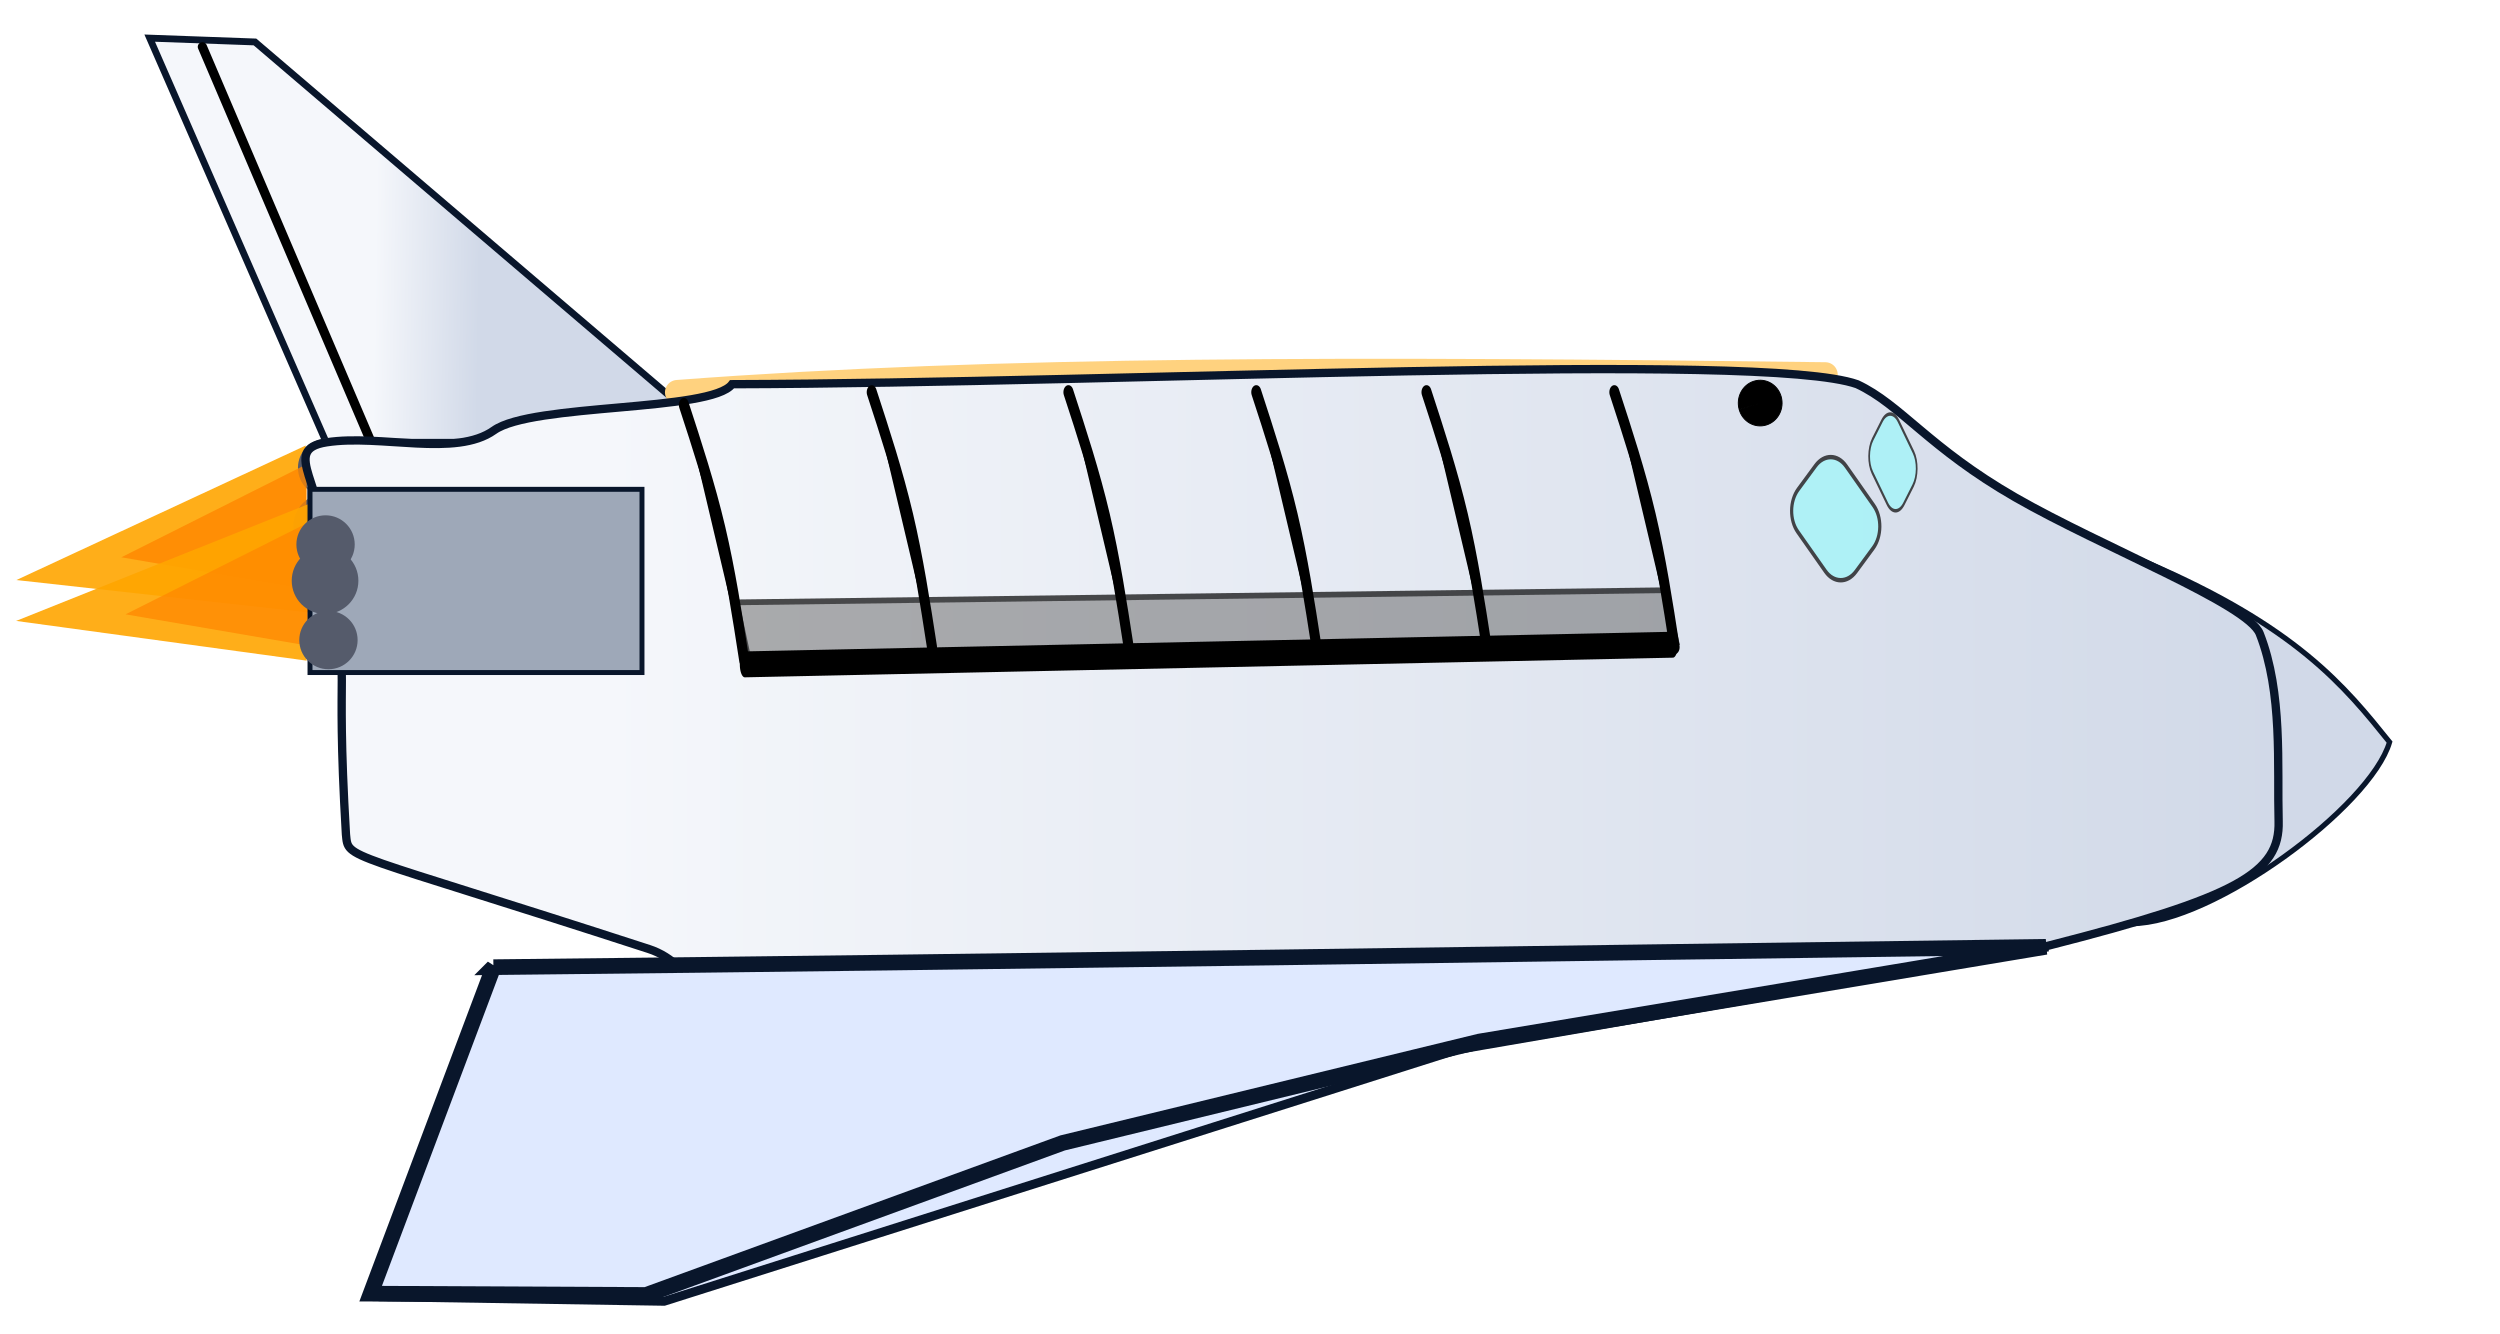
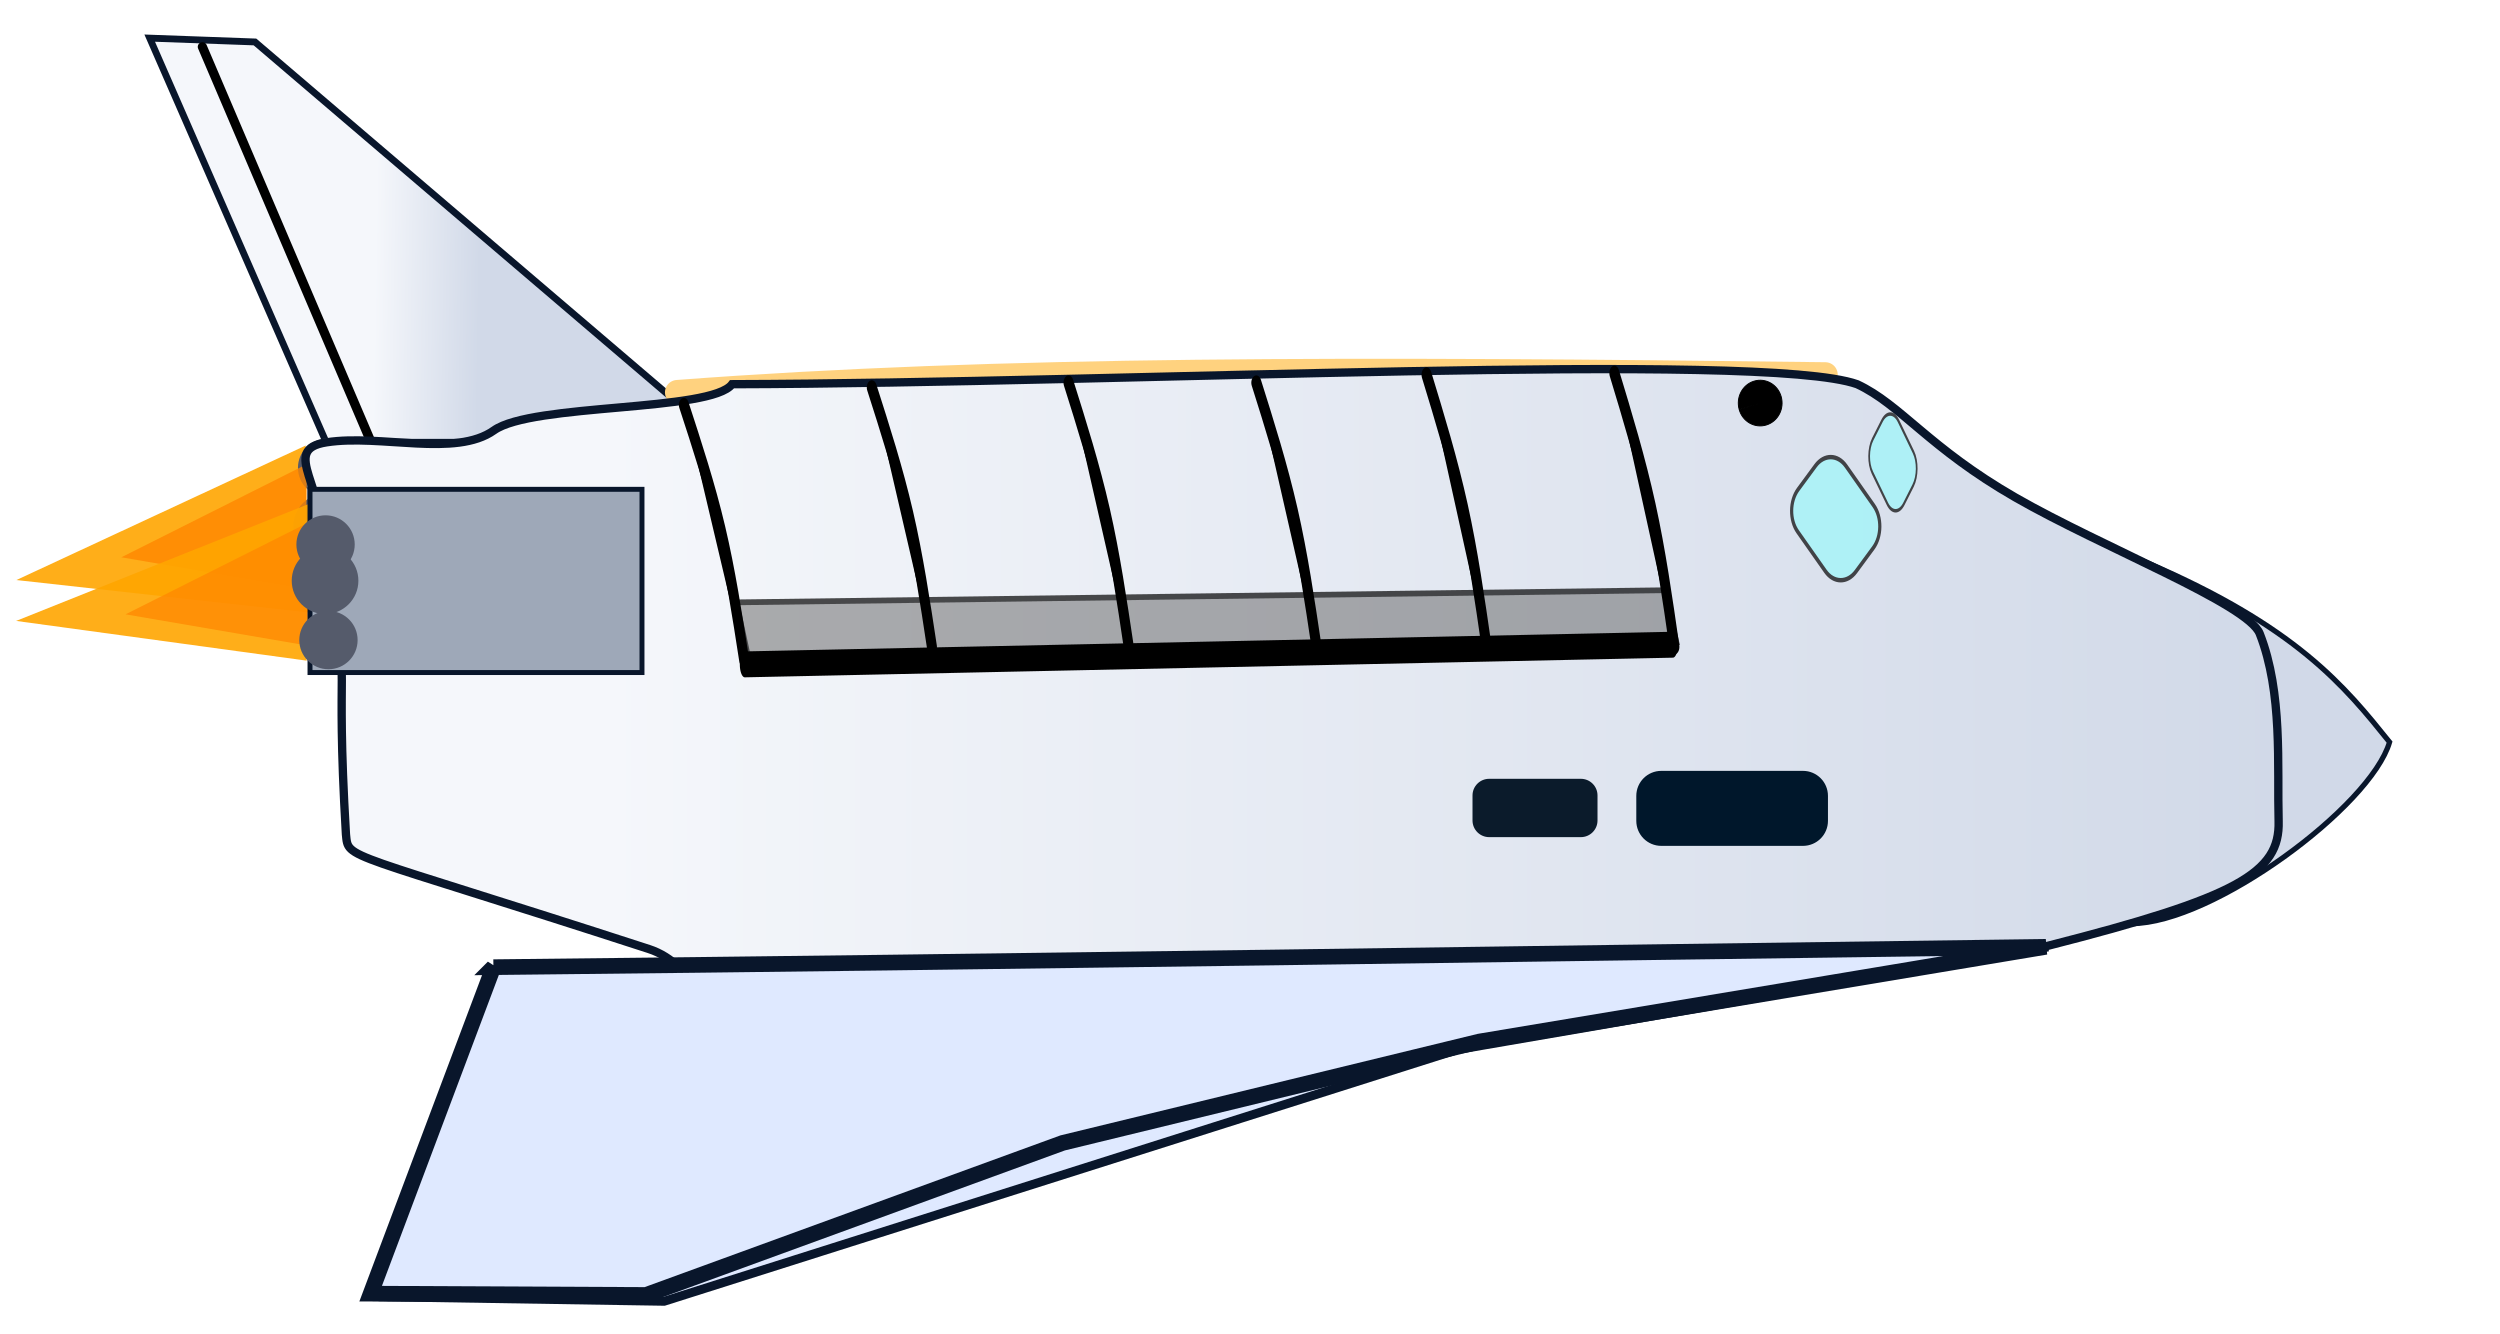
<svg xmlns="http://www.w3.org/2000/svg" xmlns:xlink="http://www.w3.org/1999/xlink" id="shuttleSvg" viewBox="0 0 600 320" version="1.1">
  <defs id="defs2">
    <linearGradient id="bodyGradient" x1="0" y1="0" x2="1" y2="0">
      <stop offset="0%" stop-color="#f5f7fb" id="stop1" />
      <stop offset="100%" stop-color="#d1d9e8" id="stop2" />
    </linearGradient>
    <linearGradient xlink:href="#bodyGradient" id="linearGradient7" x1="262.295" y1="59.051" x2="303.521" y2="60.202" gradientTransform="matrix(0.6077428,0,0,1.108521,-69.42957,3.708472)" gradientUnits="userSpaceOnUse" />
    <linearGradient xlink:href="#bodyGradient" id="linearGradient8" x1="60.18" y1="143.427" x2="332.796" y2="143.427" gradientTransform="matrix(1.478904,0,0,0.6761766,55.70384,-17.79134)" gradientUnits="userSpaceOnUse" />
  </defs>
  <path id="tail-fin" class="shuttle-part fuselage" d="M 79.811,109.651 35.927,9.151 61.193,10.07 167.26,100.634 Z" fill="url(#bodyGradient)" stroke="#09162b" stroke-width="1.642" style="fill:url(#linearGradient7)" />
  <polygon id="launchFlame" class="launch-flame hidden" points="60,205 70,220 80,190 " fill="#ffa500" opacity="0.9" transform="matrix(-2.351376,-1.592913,1.530091,-1.606999,-98.67359,571.9743)" />
  <rect id="part-engine" class="shuttle-part engine" x="74.327" y="105.834" width="65.566" height="40" rx="6" fill="#9ea8b8" stroke="#09162b" stroke-width="1" />
-   <circle cx="79.204" cy="140.604" r="7" fill="#555b6b" id="circle2" />
-   <circle cx="78.39" cy="126.357" r="8" fill="#555b6b" id="circle3" />
-   <circle cx="78.51" cy="112.257" r="7" fill="#555b6b" id="circle4" />
+   <circle cx="79.204" cy="140.604" r="7" fill="#555b6b" id="circle2" class="shuttle-part" />
+   <circle cx="78.39" cy="126.357" r="8" fill="#555b6b" id="circle3" class="shuttle-part" />
+   <circle cx="78.51" cy="112.257" r="7" fill="#555b6b" id="circle4" class="shuttle-part" />
  <path id="part-nose" class="shuttle-part nose" d="m 514.487,134.701 c 36.672,15.577 48.321,30.118 59.009,43.406 -4.584,15.577 -42.493,43.497 -61.884,43.556 -4.584,-15.577 -6.876,-27.979 -6.876,-43.556 0,-15.577 5.167,-27.829 9.751,-43.406 z" fill="#d1d9e8" stroke="#09162b" stroke-width="1.268" />
-   <path style="fill:#000000;stroke:#000000;stroke-width:2.221;stroke-linecap:round" d="M 48.572,11.235 C 62.033,42.781 75.494,74.327 88.955,105.873" id="path8" />
+   <path style="fill:#000000;stroke:#000000;stroke-width:2.221;stroke-linecap:round" d="M 48.572,11.235 C 62.033,42.781 75.494,74.327 88.955,105.873" id="path8" class="shuttle-part" />
  <path id="part-insulation" class="shuttle-part insulation" d="m 162.572,94.172 c 76.925,-5.82 163.12,-5.688 275.497,-4.255" fill="none" stroke="#ffd27f" stroke-width="5.966" stroke-linecap="round" />
-   <rect x="414.711" y="185.009" width="46" height="18" rx="6" class="shuttle-window" fill="#00172b" id="rect4" />
-   <rect x="375.403" y="186.913" width="30" height="14" rx="4" class="shuttle-window" fill="#0b1b2b" id="rect5" />
  <polygon id="launchFlame-8-0-2" class="launch-flame hidden" points="60,205 70,220 80,190 " fill="#ffa500" opacity="0.9" transform="matrix(-1.458955,-1.251062,0.9985894,-1.162479,-43.90305,454.708)" style="opacity:0.79;fill:#ff8600;fill-opacity:1" d="M 77.496,191.878 60,205 l 10,15 9.01,-27.03 a 0.978,0.978 35.783 0 0 -1.514,-1.091 z" />
  <polygon id="launchFlame-8" class="launch-flame hidden" points="70,220 80,190 60,205 " fill="#ffa500" opacity="0.9" transform="matrix(-2.303711,-1.572919,1.576788,-1.461546,-111.4352,552.5483)" />
  <polygon id="launchFlame-8-0" class="launch-flame hidden" points="80,190 60,205 70,220 " fill="#ffa500" opacity="0.9" transform="matrix(-1.458955,-1.251062,0.9985894,-1.162479,-42.89302,468.3953)" style="opacity:0.73;fill:#ff8600;fill-opacity:1" d="m 70,220 7.706,-23.117 a 2.266,2.266 35.783 0 0 -3.51,-2.53 L 60,205 Z" />
  <path id="part-fuselage" class="shuttle-part fuselage" d="m 175.704,92.209 c 94.67,-0.243 247.262,-8.027 270,0 10.496,4.888 17.182,15.227 38.016,27.194 20.835,11.967 55.818,25.562 58.614,32.673 5.593,14.223 4.178,31.712 4.535,45.041 0.33,12.342 -9.781,18.265 -55.537,29.918 -42.105,10.724 -117.469,-0.02 -127.469,13.313 -86.667,20 -94.827,31.861 -188.16,11.861 -5,-6.667 -8.374,-20.681 -19.988,-24.451 -74.168,-24.082 -72.028,-21.317 -72.687,-27.501 -2.619,-44.356 1.243,-37.462 -3.825,-49.483 3.975,-2.117 -2.73,-13.891 -2.162,-18.358 1.959,-15.403 -10.253,-24.469 1.35,-26.262 12.987,-2.007 30.959,3.688 40.158,-2.867 9.199,-6.555 52.153,-4.411 57.153,-11.078 z" fill="url(#bodyGradient)" stroke="#09162b" stroke-width="2" style="display:inline;fill:url(#linearGradient8)" />
+   <rect x="392.711" y="185.009" width="46" height="18" rx="6" class="shuttle-part shuttle-window" fill="#00172b" id="rect4" />
+   <rect x="353.403" y="186.913" width="30" height="14" rx="4" class="shuttle-part shuttle-window" fill="#0b1b2b" id="rect5" />
  <path id="part-wingtips" class="shuttle-part wingtips" d="m 92.425,311.248 66.961,1.062 190.395,-60.39 c 51.368,-8.825 91.503,-15.804 141.773,-24.65 -52.032,4.227 -94.295,11.146 -146.358,15.067 l -99.496,28.176 -88.267,29.678 -59.5,-2.205 z" fill="#dfe9ff" stroke="#09162b" stroke-width="2.137" />
  <path id="wing-left" class="shuttle-part wingtips" d="m 118.417,232.121 -29.461,78.358 66.082,0.313 99.997,-36.493 99.997,-24.332 135.981,-22.729 c -129.848,1.711 -242.743,3.519 -372.597,4.884 z" fill="#dfe9ff" stroke="#09162b" stroke-width="3.757" />
-   <g id="explosion" class="explosion hidden" style="display:none">
+   <g id="explosion" class="explosion hidden" style="display:none;opacity:0">
    <circle cx="260" cy="190" r="12" fill="#ffcc33" id="circle5" />
    <circle cx="285" cy="180" r="9" fill="#ff9a33" id="circle6" />
    <circle cx="240" cy="180" r="8" fill="#ff6633" id="circle7" />
  </g>
  <rect id="part-engine-8" class="shuttle-part engine" x="74.403" y="117.436" width="79.673" height="43.974" rx="8.509" fill="#9ea8b8" stroke="#09162b" stroke-width="1.188" ry="0" />
-   <circle cx="78.828" cy="153.621" r="7" fill="#555b6b" id="circle2-0" />
-   <circle cx="78.014" cy="139.373" r="8" fill="#555b6b" id="circle3-2" />
-   <circle cx="78.134" cy="130.674" r="7" fill="#555b6b" id="circle4-4" />
-   <path style="fill:#000000;stroke:#000000;stroke-width:0.236;stroke-linecap:round" id="path9" d="m 417.409,98.287 a 5.249,5.478 0 0 1 3.545,-6.802 5.249,5.478 0 0 1 6.522,3.694 5.249,5.478 0 0 1 -3.534,6.809 5.249,5.478 0 0 1 -6.528,-3.682 l 5.03,-1.568 z" />
-   <path style="opacity:0.7;fill:#666666;fill-opacity:0.743;stroke:#000000;stroke-width:1.121;stroke-linecap:round;stroke-dasharray:none" d="m 185.697,135.058 c 0,0 3.102,12.102 3.102,12.102 0,0 216.001,-4.316 216.001,-4.316 0,0 -2.767,-10.159 -2.767,-10.159 z" id="path12" transform="matrix(1.029687,0,0,1.225303,-14.39503,-20.92207)" />
-   <path style="fill:#000000;stroke:#000000;stroke-width:2.221;stroke-linecap:round" d="m 219.833,92.878 c 2.932,6.37 5.864,12.74 8.091,19.423 2.227,6.682 3.75,13.675 5.273,20.669" id="path10" transform="matrix(1.082363,0,0,1.526007,149.5039,-47.60237)" />
-   <path style="fill:#000000;stroke:#000000;stroke-width:2.221;stroke-linecap:round" d="m 219.833,92.878 c 2.932,6.37 5.864,12.74 8.091,19.423 2.227,6.682 3.75,13.675 5.273,20.669" id="path10-9" transform="matrix(1.082363,0,0,1.526007,104.419,-47.60237)" />
-   <path style="fill:#000000;stroke:#000000;stroke-width:2.221;stroke-linecap:round" d="m 219.833,92.878 c 2.932,6.37 5.864,12.74 8.091,19.423 2.227,6.682 3.75,13.675 5.273,20.669" id="path10-2" transform="matrix(1.082363,0,0,1.526007,63.56716,-47.60237)" />
-   <path style="fill:#000000;stroke:#000000;stroke-width:2.221;stroke-linecap:round" d="m 219.833,92.878 c 2.932,6.37 5.864,12.74 8.091,19.423 2.227,6.682 3.75,13.675 5.273,20.669" id="path10-9-2" transform="matrix(1.082363,0,0,1.526007,18.48229,-47.60237)" />
-   <path style="fill:#000000;stroke:#000000;stroke-width:2.221;stroke-linecap:round" d="m 219.833,92.878 c 2.932,6.37 5.864,12.74 8.091,19.423 2.227,6.682 3.75,13.675 5.273,20.669" id="path10-2-7" transform="matrix(1.082363,0,0,1.526007,-28.72512,-47.60237)" />
-   <path style="fill:#000000;stroke:#000000;stroke-width:2.221;stroke-linecap:round" d="m 219.833,92.878 c 2.932,6.37 5.864,12.74 8.091,19.423 2.227,6.682 3.75,13.675 5.273,20.669" id="path10-9-2-9" transform="matrix(1.082363,0,0,1.526007,-73.81,-44.55036)" />
-   <path style="fill:#000000;stroke:#000000;stroke-width:2.221;stroke-linecap:round" d="m 209.628,133.017 c 69.034,-0.561 138.068,-1.123 207.102,-1.684" id="path11" transform="matrix(1.075507,0,0,2.801149,-46.70736,-213.1516)" />
-   <rect style="opacity:0.7;fill:#87ffff;fill-opacity:0.743;stroke:#000000;stroke-width:0.928;stroke-linecap:round;stroke-dasharray:none" id="rect11" width="19.578" height="24.115" x="295.308" y="440.349" ry="6.269" transform="matrix(0.5922435,-0.8057591,0.5744452,0.8185431,0,0)" />
-   <rect style="opacity:0.7;fill:#87ffff;fill-opacity:0.743;stroke:#000000;stroke-width:0.66;stroke-linecap:round;stroke-dasharray:none" id="rect11-0" width="13.892" height="17.226" x="448.394" y="565.807" ry="4.478" transform="matrix(0.450349,-0.8928526,0.4338982,0.9009619,0,0)" />
+   <circle cx="78.828" cy="153.621" r="7" fill="#555b6b" id="circle2-0" class="shuttle-part" />
+   <circle cx="78.014" cy="139.373" r="8" fill="#555b6b" id="circle3-2" class="shuttle-part" />
+   <circle cx="78.134" cy="130.674" r="7" fill="#555b6b" id="circle4-4" class="shuttle-part" />
+   <path style="fill:#000000;stroke:#000000;stroke-width:0.236;stroke-linecap:round" id="path9" class="shuttle-part" d="m 417.409,98.287 a 5.249,5.478 0 0 1 3.545,-6.802 5.249,5.478 0 0 1 6.522,3.694 5.249,5.478 0 0 1 -3.534,6.809 5.249,5.478 0 0 1 -6.528,-3.682 l 5.03,-1.568 z" />
+   <path style="opacity:0.7;fill:#666666;fill-opacity:0.743;stroke:#000000;stroke-width:1.121;stroke-linecap:round;stroke-dasharray:none" d="m 185.697,135.058 c 0,0 3.102,12.102 3.102,12.102 0,0 216.001,-4.316 216.001,-4.316 0,0 -2.767,-10.159 -2.767,-10.159 z" id="path12" class="shuttle-part" transform="matrix(1.029687,0,0,1.225303,-14.39503,-20.92207)" />
+   <path style="fill:#000000;stroke:#000000;stroke-width:2.221;stroke-linecap:round" d="m 219.833,92.878 c 2.932,6.37 5.864,12.74 8.091,19.423 2.227,6.682 3.75,13.675 5.273,20.669" id="path10" class="shuttle-part" transform="matrix(1.078404,0,0,1.637981,150.3774,-62.56076)" />
+   <path style="fill:#000000;stroke:#000000;stroke-width:2.221;stroke-linecap:round" d="m 219.833,92.878 c 2.932,6.37 5.864,12.74 8.091,19.423 2.227,6.682 3.75,13.675 5.273,20.669" id="path10-9" class="shuttle-part" transform="matrix(1.078995,0,0,1.628642,105.1746,-61.31327)" />
+   <path style="fill:#000000;stroke:#000000;stroke-width:2.221;stroke-linecap:round" d="m 219.833,92.878 c 2.932,6.37 5.864,12.74 8.091,19.423 2.227,6.682 3.75,13.675 5.273,20.669" id="path10-2" class="shuttle-part" transform="matrix(1.08198,0,0,1.581953,63.66118,-55.07691)" />
+   <path style="fill:#000000;stroke:#000000;stroke-width:2.221;stroke-linecap:round" d="m 219.833,92.878 c 2.932,6.37 5.864,12.74 8.091,19.423 2.227,6.682 3.75,13.675 5.273,20.669" id="path10-9-2" class="shuttle-part" transform="matrix(1.08198,0,0,1.581953,18.59226,-55.07691)" />
+   <path style="fill:#000000;stroke:#000000;stroke-width:2.221;stroke-linecap:round" d="m 219.833,92.878 c 2.932,6.37 5.864,12.74 8.091,19.423 2.227,6.682 3.75,13.675 5.273,20.669" id="path10-2-7" class="shuttle-part" transform="matrix(1.080536,0,0,1.55403,-28.31125,-51.34526)" />
+   <path style="fill:#000000;stroke:#000000;stroke-width:2.221;stroke-linecap:round" d="m 219.833,92.878 c 2.932,6.37 5.864,12.74 8.091,19.423 2.227,6.682 3.75,13.675 5.273,20.669" id="path10-9-2-9" class="shuttle-part" transform="matrix(1.082363,0,0,1.526007,-73.81,-44.55036)" />
+   <path style="fill:#000000;stroke:#000000;stroke-width:2.221;stroke-linecap:round" d="m 209.628,133.017 c 69.034,-0.561 138.068,-1.123 207.102,-1.684" id="path11" class="shuttle-part" transform="matrix(1.075507,0,0,2.801149,-46.70736,-213.1516)" />
+   <rect style="opacity:0.7;fill:#87ffff;fill-opacity:0.743;stroke:#000000;stroke-width:0.928;stroke-linecap:round;stroke-dasharray:none" id="rect11" class="shuttle-part" width="19.578" height="24.115" x="295.308" y="440.349" ry="6.269" transform="matrix(0.5922435,-0.8057591,0.5744452,0.8185431,0,0)" />
+   <rect style="opacity:0.7;fill:#87ffff;fill-opacity:0.743;stroke:#000000;stroke-width:0.66;stroke-linecap:round;stroke-dasharray:none" id="rect11-0" class="shuttle-part" width="13.892" height="17.226" x="448.394" y="565.807" ry="4.478" transform="matrix(0.450349,-0.8928526,0.4338982,0.9009619,0,0)" />
</svg>
